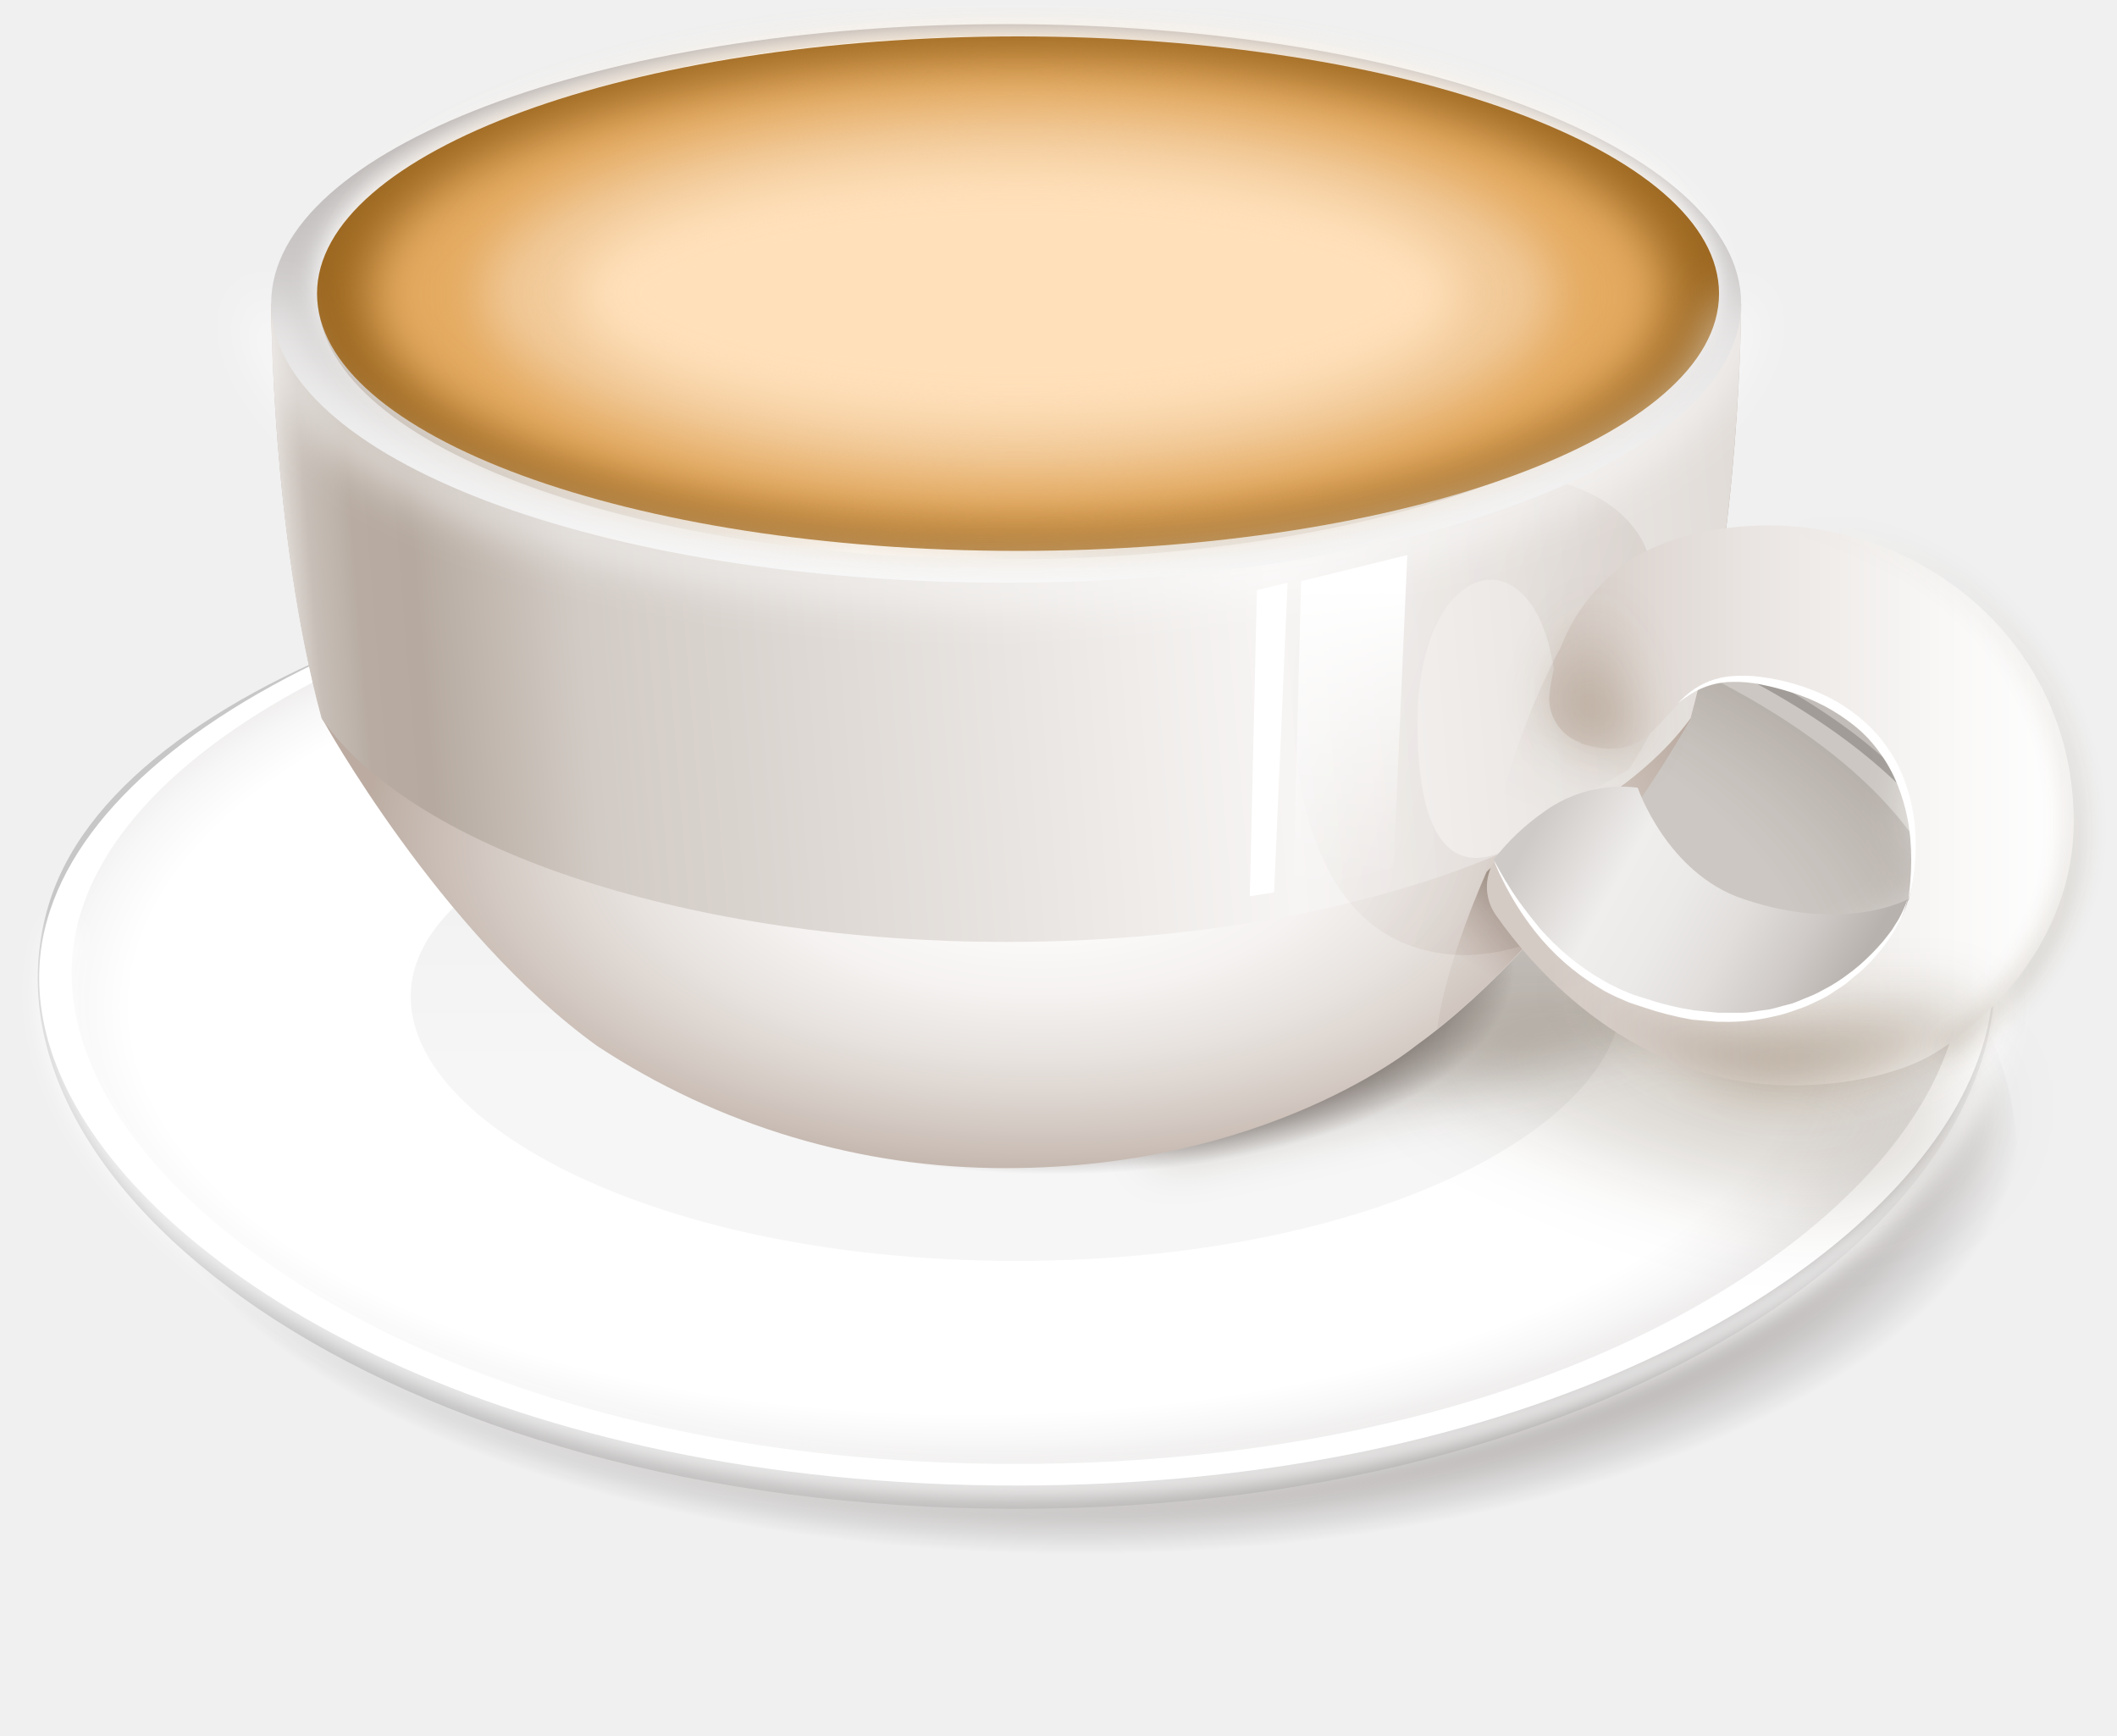
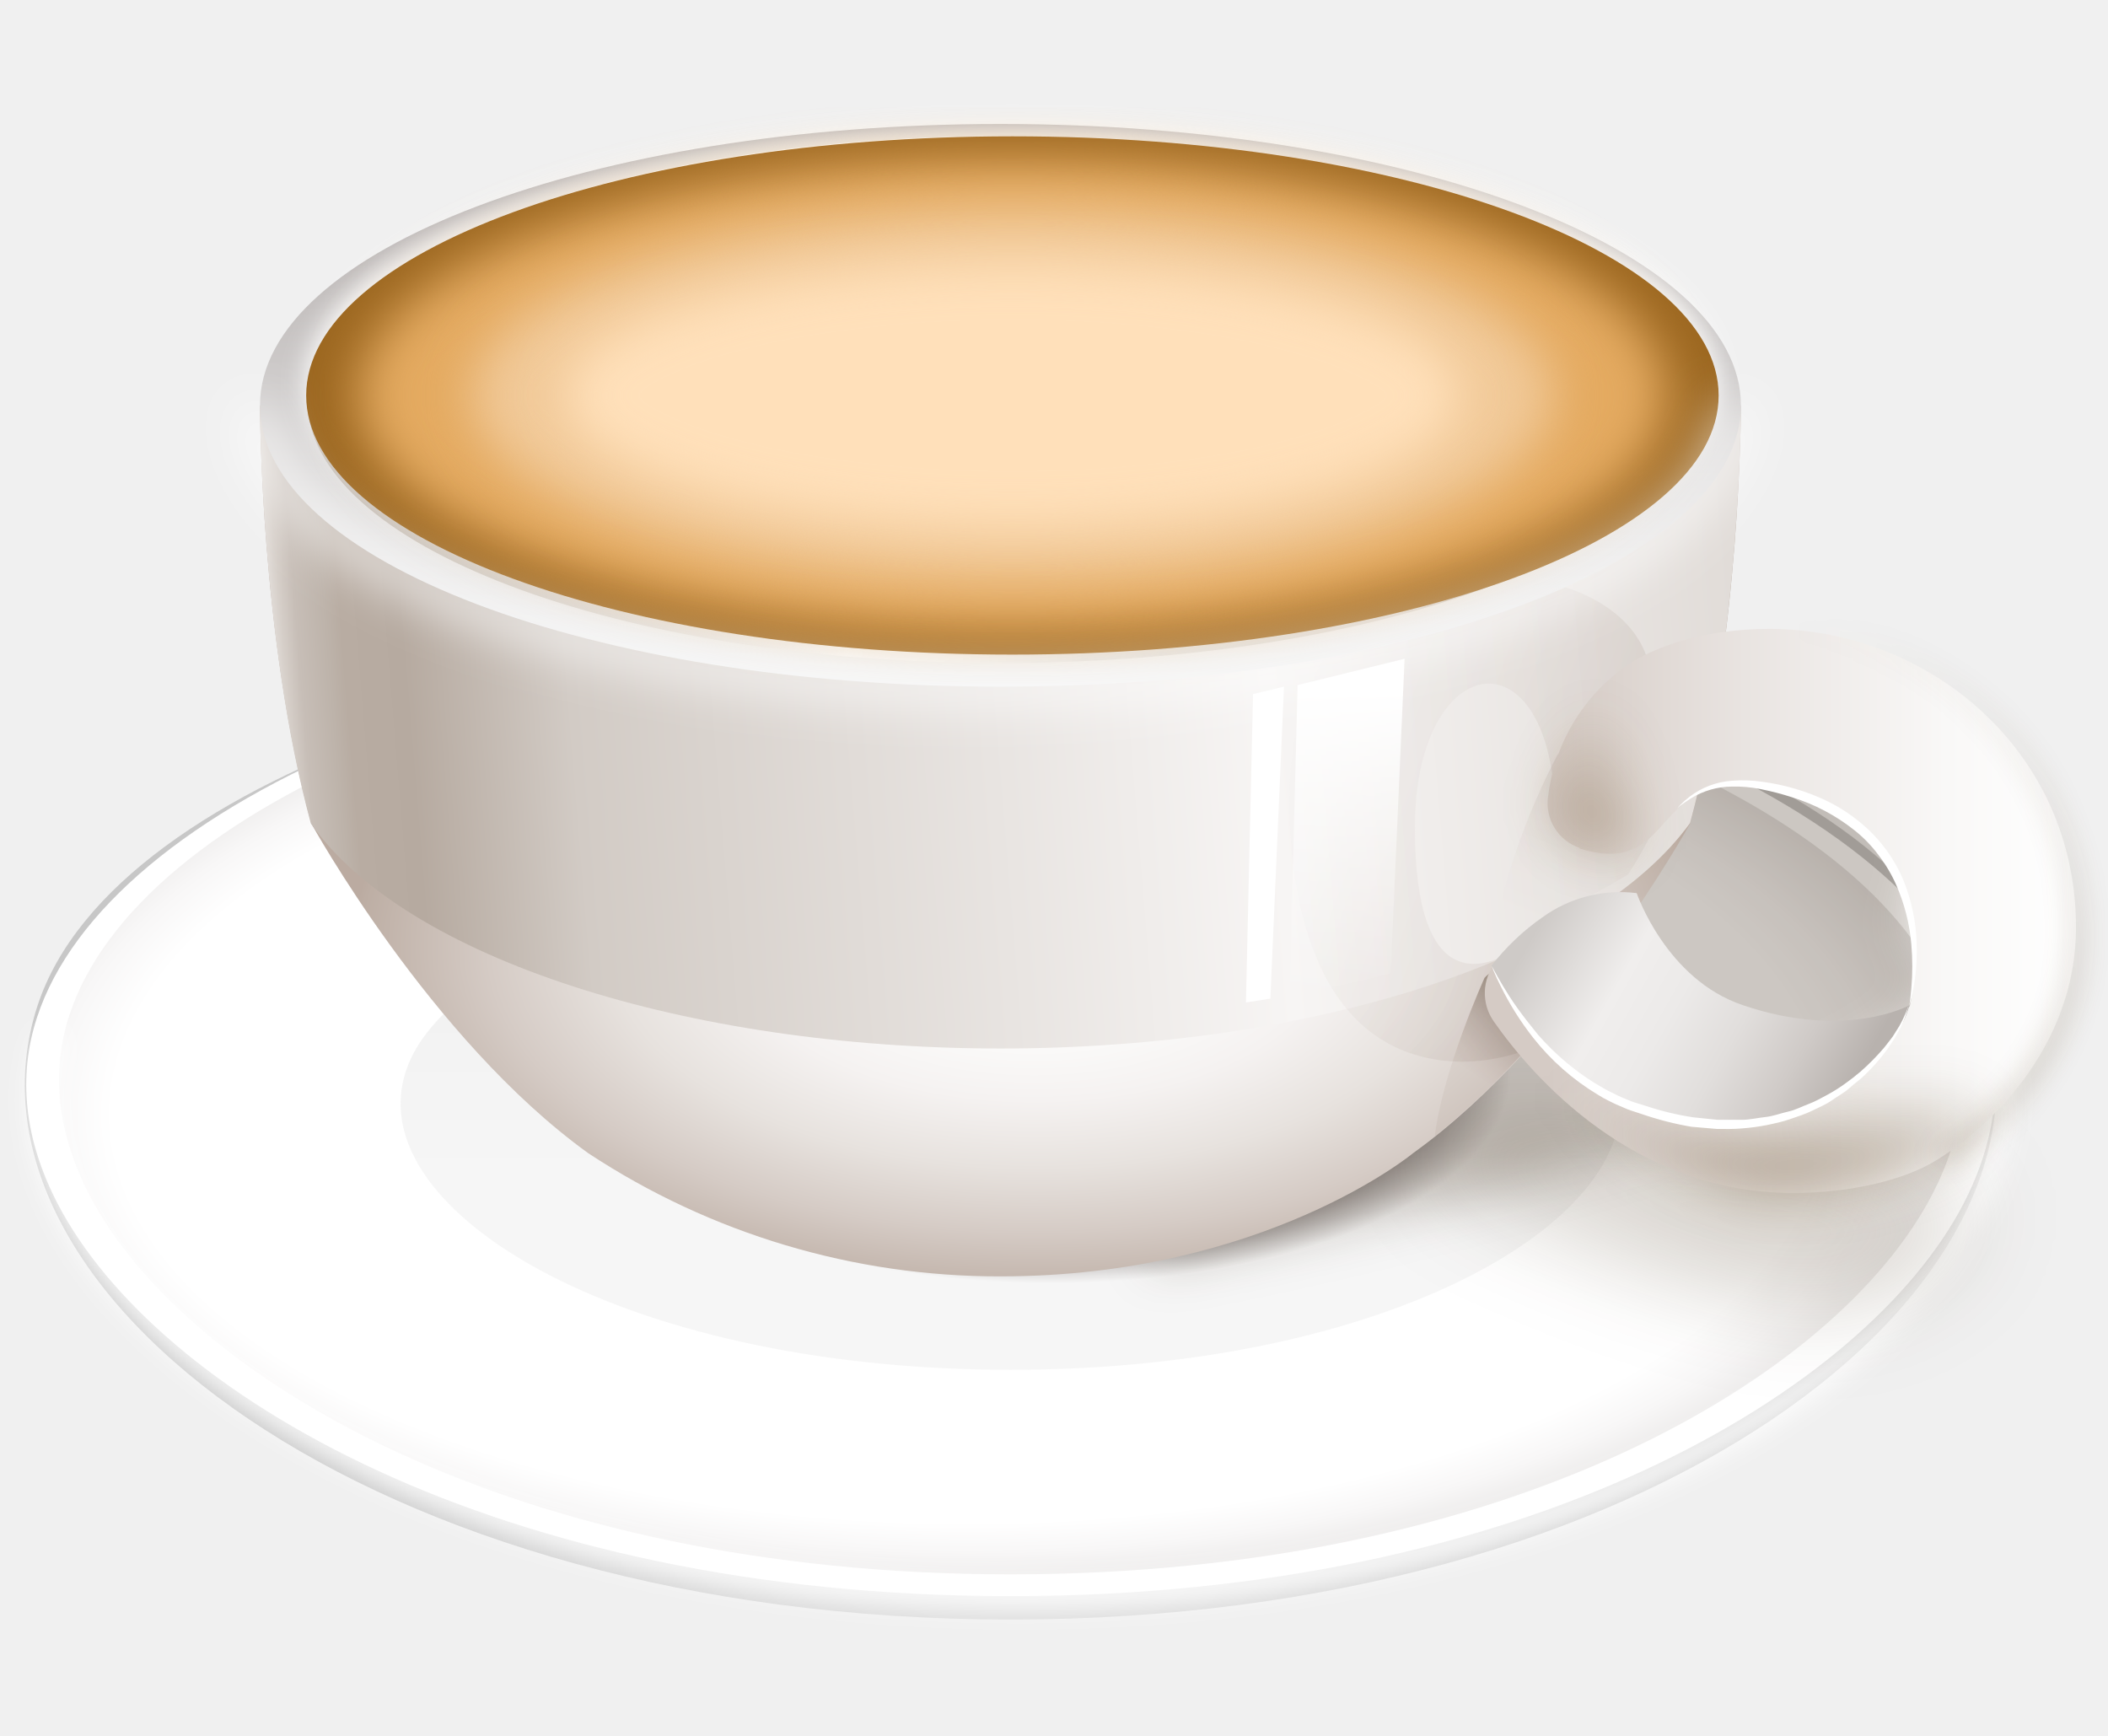
- <svg xmlns="http://www.w3.org/2000/svg" width="172" height="141" fill="none">
-   <path d="M161.034 73.074c-6.302-19.228-40.799-30.431-78.472-30.431-32.725 0-72.16 11.194-78.471 30.43-7.483 22.908 26.747 49.51 78.471 49.51 51.724 0 85.988-26.602 78.472-49.51z" fill="url(#paint0_radial)" />
-   <path style="mix-blend-mode:multiply" d="M81.98 141c45.277 0 81.981-20.657 81.981-46.14 0-25.482-36.704-46.14-81.98-46.14C36.703 48.72 0 69.379 0 94.86 0 120.343 36.704 141 81.98 141z" fill="url(#paint1_radial)" />
-   <path d="M82.562 120.693c-41.489 0-68.91-16.402-76.842-31.643-2.677-5.158-3.242-10.216-1.663-15.048 2.819-8.594 12.38-16.578 26.914-22.48 14.534-5.903 32.942-9.197 51.591-9.197s36.974 3.27 51.591 9.197c14.617 5.927 24.112 13.886 26.922 22.48 1.572 4.807 1.015 9.865-1.662 15.048-7.932 15.241-35.362 31.643-76.85 31.643z" fill="url(#paint2_linear)" />
-   <path d="M82.562 118.938c-40.109 0-66.624-15.885-74.29-30.599-2.585-5.016-3.134-9.873-1.604-14.521 2.719-8.31 11.964-16.026 26.016-21.736 14.051-5.71 31.852-8.896 49.886-8.896 18.034 0 35.752 3.16 49.887 8.896 14.134 5.735 23.28 13.376 26.024 21.736 1.522 4.648.981 9.53-1.613 14.522-7.674 14.738-34.189 30.598-74.306 30.598z" fill="url(#paint3_radial)" />
+ <svg xmlns="http://www.w3.org/2000/svg" width="170" height="140" fill="none">
+   <path d="M159.968 81.111c-6.302-19.228-40.799-30.43-78.471-30.43-32.726 0-72.161 11.194-78.472 30.43-7.483 22.907 26.748 49.509 78.472 49.509 51.724 0 85.988-26.602 78.471-49.509z" fill="url(#paint0_radial)" />
+   <path d="M81.496 128.731c-41.489 0-68.91-16.403-76.842-31.643-2.677-5.159-3.242-10.217-1.663-15.049 2.819-8.594 12.38-16.578 26.914-22.48 14.534-5.902 32.942-9.196 51.591-9.196 18.65 0 36.975 3.269 51.591 9.196 14.617 5.927 24.112 13.886 26.923 22.48 1.571 4.807 1.014 9.865-1.663 15.049-7.932 15.24-35.362 31.643-76.85 31.643z" fill="url(#paint1_linear)" />
+   <path d="M81.497 126.975c-40.11 0-66.624-15.884-74.29-30.598-2.586-5.016-3.134-9.873-1.605-14.522 2.72-8.31 11.965-16.026 26.016-21.736 14.052-5.71 31.853-8.895 49.887-8.895s35.752 3.16 49.887 8.895c14.134 5.735 23.28 13.376 26.024 21.736 1.521 4.648.981 9.53-1.613 14.522-7.675 14.739-34.189 30.598-74.306 30.598z" fill="url(#paint2_radial)" />
  <g filter="url(#filter0_f)">
-     <path d="M5.365 75.453c-1.572 4.655-1.008 9.52 1.65 14.543 7.878 14.735 35.126 30.643 76.346 30.643 41.227 0 68.476-15.882 76.363-30.643 2.665-4.999 3.221-9.888 1.657-14.543" stroke="#fff" stroke-width="2" />
-   </g>
-   <path opacity=".22" d="M131.135 77.806c-3.882-9.564-25.392-16.26-48.572-16.26-23.181 0-44.69 6.687-48.565 16.26-4.623 11.386 16.704 24.637 48.565 24.637 31.86 0 53.195-13.25 48.572-24.637z" fill="url(#paint4_linear)" />
+     <path d="M4.3 83.49c-1.573 4.655-1.009 9.52 1.649 14.543 7.878 14.736 35.127 30.644 76.346 30.644 41.227 0 68.476-15.883 76.363-30.644 2.666-4.998 3.221-9.888 1.658-14.543" stroke="#fff" stroke-width="2" />
+   </g>
+   <path opacity=".22" d="M130.07 85.843c-3.883-9.564-25.393-16.26-48.573-16.26s-44.69 6.688-48.565 16.26C28.31 97.23 49.636 110.48 81.497 110.48c31.861 0 53.196-13.25 48.573-24.637z" fill="url(#paint3_linear)" />
  <g filter="url(#filter1_f)" opacity=".34">
-     <path d="M152.138 96.173c-7.317 3.01-26.607-5.434-35.337-10.032l3.326-4.598 39.494 6.688c.554 1.393-.167 4.932-7.483 7.942z" fill="#341E01" fill-opacity=".6" />
+     <path d="M151.072 104.21c-7.317 3.01-26.606-5.434-35.337-10.032l3.326-4.598 39.494 6.688c.554 1.394-.167 4.933-7.483 7.942z" fill="#341E01" fill-opacity=".6" />
  </g>
  <g filter="url(#filter2_f)" opacity=".34">
-     <path d="M155.048 67.33c17.46 11.287-59.864 26.753-61.527 26.753l19.123-46.817 30.763 2.09 14.135 9.614-2.494 8.36z" fill="#2B1800" fill-opacity=".7" />
-   </g>
-   <path style="mix-blend-mode:multiply" d="M81.747 108.479c27.626 0 50.02-12.31 50.02-27.496 0-15.186-22.394-27.497-50.02-27.497-27.625 0-50.02 12.31-50.02 27.497 0 15.185 22.395 27.496 50.02 27.496z" fill="url(#paint5_radial)" />
-   <path d="M141.462 24.694s0 18.568-4.099 33.691c0 0-9.578 17.414-22.341 26.585 0 0-12.006 9.932-33.258 9.932a60.142 60.142 0 01-33.258-9.932c-12.762-9.196-22.332-26.585-22.332-26.585-4.14-15.165-4.14-33.691-4.14-33.691" fill="url(#paint6_radial)" />
-   <path style="mix-blend-mode:multiply" d="M132.964 65.374s-10.75 3.746-12.18 5.46c0 0-3.326 7.314-4.016 12.765 6.768-5.4 12.505-12.808 16.196-18.225z" fill="url(#paint7_linear)" />
-   <path d="M81.748 76.527c25.292 0 47.708-7.282 55.615-18.184 4.099-15.132 4.099-33.65 4.099-33.65H22.033s0 18.56 4.1 33.684c7.599 10.86 30.322 18.15 55.615 18.15z" fill="url(#paint8_linear)" />
-   <path style="mix-blend-mode:multiply" opacity=".3" d="M133.896 45.093s-1.364-6.613-13.37-6.764c-12.006-.15-15.481 9.94-15.481 18.133 0 7.432 1.779 19.412 11.923 20.976 10.143 1.563 20.245-9.422 15.622-11.27a8.27 8.27 0 00-7.907 1.33c-2.444 2.131-9.511 6.353-9.511-8.787 0-7.633 3.101-11.704 6.061-11.612 2.303.084 4.523 2.684 5.113 8.093 0 0 3.858 2.349 6.244-.627 2.387-2.977 1.306-9.472 1.306-9.472z" fill="url(#paint9_linear)" />
-   <path style="mix-blend-mode:multiply" opacity=".4" d="M126.687 52.809a55.235 55.235 0 00-5.313 15.123 77.061 77.061 0 0010.983-5.434 34.94 34.94 0 003.093-5.985c.89-3.094-8.763-3.704-8.763-3.704z" fill="url(#paint10_linear)" />
-   <path d="M81.748 47.342c32.979 0 59.714-10.159 59.714-22.69s-26.735-22.69-59.714-22.69c-32.98 0-59.715 10.159-59.715 22.69s26.735 22.69 59.715 22.69z" fill="url(#paint11_linear)" />
-   <path d="M81.748 45.435c30.88 0 55.914-9.511 55.914-21.244 0-11.732-25.034-21.243-55.914-21.243-30.881 0-55.915 9.511-55.915 21.244 0 11.732 25.034 21.243 55.915 21.243z" fill="url(#paint12_linear)" />
-   <path d="M128.392 60.316a3.753 3.753 0 01-1.949-1.56 3.793 3.793 0 01-.546-2.444 15.068 15.068 0 015.322-9.882c2.66-2.324 7.349-3.745 12.521-3.745 12.763 0 24.744 9.731 24.744 24.077 0 9.84-7.367 16.486-11.491 18.91-2.444 1.447-6.651 2.509-11.332 2.509-12.838 0-20.969-9.33-24.112-13.811a3.973 3.973 0 01.158-4.832 18.883 18.883 0 013.766-3.47 10.69 10.69 0 017.608-1.956s2.37 6.972 8.589 9.046c8.314 2.783 13.403 0 13.403 0s3.591-14.213-10.809-17.557c-10.293-2.382-7.708 7.324-15.798 4.799l-.074-.084z" fill="url(#paint13_linear)" />
+     <path d="M153.982 75.368c17.46 11.286-59.864 26.752-61.527 26.752l19.123-46.817 30.764 2.09 14.134 9.615-2.494 8.36z" fill="#2B1800" fill-opacity=".7" />
+   </g>
+   <path style="mix-blend-mode:multiply" d="M80.682 116.516c27.625 0 50.019-12.31 50.019-27.496 0-15.186-22.394-27.497-50.02-27.497-27.624 0-50.019 12.311-50.019 27.497s22.395 27.496 50.02 27.496z" fill="url(#paint4_radial)" />
+   <path d="M140.396 32.731s0 18.568-4.099 33.691c0 0-9.578 17.415-22.341 26.586 0 0-12.006 9.932-33.257 9.932a60.143 60.143 0 01-33.258-9.932c-12.763-9.196-22.333-26.585-22.333-26.585-4.14-15.166-4.14-33.692-4.14-33.692" fill="url(#paint5_radial)" />
+   <path style="mix-blend-mode:multiply" d="M131.899 73.412s-10.751 3.745-12.181 5.459c0 0-3.326 7.315-4.016 12.766 6.768-5.401 12.505-12.808 16.197-18.225z" fill="url(#paint6_linear)" />
+   <path d="M80.682 84.564c25.293 0 47.708-7.282 55.615-18.183 4.099-15.132 4.099-33.65 4.099-33.65H20.968s0 18.56 4.099 33.683c7.6 10.86 30.322 18.15 55.615 18.15z" fill="url(#paint7_linear)" />
+   <path style="mix-blend-mode:multiply" opacity=".3" d="M132.83 53.13s-1.363-6.613-13.37-6.764c-12.006-.15-15.481 9.94-15.481 18.134 0 7.432 1.779 19.412 11.923 20.975 10.144 1.564 20.246-9.422 15.623-11.27a8.274 8.274 0 00-7.907 1.33c-2.445 2.132-9.512 6.354-9.512-8.786 0-7.633 3.101-11.705 6.061-11.613 2.303.084 4.523 2.684 5.114 8.093 0 0 3.857 2.35 6.244-.627 2.386-2.976 1.305-9.472 1.305-9.472z" fill="url(#paint8_linear)" />
+   <path style="mix-blend-mode:multiply" opacity=".4" d="M125.622 60.846a55.235 55.235 0 00-5.313 15.124 77.062 77.062 0 0010.983-5.434 35.01 35.01 0 003.093-5.986c.89-3.093-8.763-3.704-8.763-3.704z" fill="url(#paint9_linear)" />
+   <path d="M80.682 55.379c32.979 0 59.714-10.159 59.714-22.69C140.396 20.16 113.661 10 80.682 10c-32.98 0-59.715 10.158-59.715 22.69 0 12.53 26.735 22.689 59.715 22.689z" fill="url(#paint10_linear)" />
+   <path d="M80.682 53.472c30.881 0 55.915-9.51 55.915-21.243 0-11.732-25.034-21.243-55.915-21.243-30.88 0-55.914 9.51-55.914 21.243 0 11.732 25.033 21.243 55.914 21.243z" fill="url(#paint11_linear)" />
+   <path d="M127.326 68.354a3.752 3.752 0 01-1.948-1.561 3.78 3.78 0 01-.546-2.444 15.071 15.071 0 015.321-9.882c2.66-2.324 7.35-3.745 12.521-3.745 12.763 0 24.744 9.731 24.744 24.077 0 9.84-7.366 16.486-11.49 18.911-2.445 1.446-6.652 2.508-11.333 2.508-12.837 0-20.969-9.33-24.112-13.81a3.978 3.978 0 01.158-4.832 18.863 18.863 0 013.767-3.47 10.688 10.688 0 017.607-1.957s2.37 6.972 8.589 9.046c8.315 2.784 13.403 0 13.403 0s3.592-14.212-10.809-17.556c-10.293-2.383-7.707 7.323-15.797 4.798l-.075-.083z" fill="url(#paint12_linear)" />
  <g filter="url(#filter3_f)">
-     <path d="M146.733 88.23c-9.977 1.004-19.954-7.663-23.696-12.121 3.658 3.678 9.04 7.233 15.798 7.106 6.678-.126 12.055-1.672 16.213-9.614.929-1.776 4.711 6.27 6.236 8.36-.693 1.672-4.573 5.267-14.551 6.27z" fill="url(#paint14_linear)" />
+     <path d="M145.668 96.268c-9.978 1.003-19.955-7.663-23.696-12.122 3.658 3.678 9.04 7.234 15.797 7.106 6.679-.126 12.056-1.672 16.213-9.614.93-1.776 4.712 6.27 6.236 8.36-.693 1.672-4.573 5.267-14.55 6.27z" fill="url(#paint13_linear)" />
  </g>
  <g filter="url(#filter4_f)">
-     <path d="M126.935 58.756a3.752 3.752 0 001.948 1.56l.075.084c.746.41 3.015.171 4.056 0l-1.304-13.97a15.071 15.071 0 00-5.321 9.882 3.78 3.78 0 00.546 2.444z" fill="url(#paint15_linear)" fill-opacity=".28" />
-   </g>
-   <path d="M155.048 73.04s.083-.484.158-1.354a20.763 20.763 0 000-3.561 15.096 15.096 0 00-1.223-4.799 11.588 11.588 0 00-1.413-2.383 10.663 10.663 0 00-1.979-2.04 15.35 15.35 0 00-4.989-2.633c-.831-.27-1.678-.49-2.536-.66a10.275 10.275 0 00-2.311-.21 6.379 6.379 0 00-3.326.954c-.357.225-.632.426-.831.568l-.275.226.242-.26c.236-.24.489-.463.756-.668a6.333 6.333 0 013.384-1.288 11.05 11.05 0 012.445.076 17.54 17.54 0 012.652.56 16.72 16.72 0 012.719 1.053c.913.459 1.772 1.02 2.561 1.672a12.001 12.001 0 013.533 4.782c.637 1.615.983 3.33 1.023 5.066a17.492 17.492 0 01-.274 3.612c-.079.435-.184.865-.316 1.287z" fill="#fff" />
-   <path d="M155.048 73.04s-5.089 2.818-13.403 0c-6.22-2.073-8.589-9.045-8.589-9.045a10.69 10.69 0 00-7.608 1.956 18.7 18.7 0 00-4.099 3.896c1.979 4.289 5.579 9.146 11.233 11.286 13.735 5.242 21.526-4.155 22.466-8.093z" fill="url(#paint16_linear)" />
-   <path d="M121.374 69.88s.308.602.906 1.614c.3.501.682 1.112 1.156 1.772.474.66 1.039 1.388 1.663 2.149a21.06 21.06 0 002.295 2.248 19.522 19.522 0 002.926 2.032c.27.16.547.305.832.435.27.145.548.276.831.393.291.108.599.259.873.343l.94.292c1.247.415 2.526.722 3.824.92l1.963.2h1.945c.64 0 1.281-.159 1.913-.225.631-.067 1.213-.301 1.82-.435s1.139-.426 1.663-.619c.524-.192 1.065-.501 1.563-.769.499-.267.965-.577 1.397-.886.433-.31.832-.619 1.222-.953a18.634 18.634 0 001.904-1.931c.25-.326.499-.619.699-.903l.524-.836c.222-.394.419-.802.59-1.22l.166-.46-.124.468a8.323 8.323 0 01-.491 1.287l-.474.836c-.183.31-.416.619-.64.97-.549.75-1.164 1.45-1.838 2.09-.365.36-.831.677-1.222 1.037-.391.359-.923.635-1.405.978-.482.342-1.048.568-1.588.836-.54.267-1.164.468-1.771.677-.607.209-1.247.35-1.896.485-.648.133-1.313.209-1.987.267-.673.059-1.355.05-2.037.042l-2.045-.175a25.425 25.425 0 01-3.941-1.004l-.94-.31c-.349-.108-.623-.258-.939-.384-.316-.125-.599-.276-.89-.418a7.87 7.87 0 01-.831-.468 19.236 19.236 0 01-5.23-4.606 23.71 23.71 0 01-2.628-4.18 15.939 15.939 0 01-.573-1.246l-.125-.343z" fill="#fff" />
-   <path style="mix-blend-mode:screen" d="M105.069 72.238a102.478 102.478 0 008.148-1.772l1.123-25.373-8.63 2.123-.641 25.022z" fill="url(#paint17_linear)" />
-   <path style="mix-blend-mode:screen" d="M101.544 72.815l1.971-.31 1.097-25.164-2.494.602-.574 24.872z" fill="url(#paint18_linear)" />
+     <path d="M125.869 66.793a3.752 3.752 0 001.948 1.56l.075.084c.746.41 3.015.171 4.056 0l-1.304-13.97a15.072 15.072 0 00-5.321 9.882 3.78 3.78 0 00.546 2.444z" fill="url(#paint14_linear)" fill-opacity=".28" />
+   </g>
+   <path d="M153.982 81.078s.083-.485.158-1.355a20.562 20.562 0 000-3.56 15.121 15.121 0 00-1.222-4.8 11.593 11.593 0 00-1.414-2.382 10.636 10.636 0 00-1.979-2.04 15.347 15.347 0 00-4.988-2.634c-.832-.27-1.679-.49-2.536-.66a10.278 10.278 0 00-2.312-.209 6.373 6.373 0 00-3.325.953c-.358.226-.632.426-.832.569l-.274.225.241-.259c.236-.24.489-.464.757-.669a6.33 6.33 0 013.384-1.287 11.04 11.04 0 012.444.075c.897.119 1.784.306 2.652.56a16.72 16.72 0 012.719 1.054c.914.458 1.773 1.02 2.561 1.672a12.002 12.002 0 013.534 4.782 14.75 14.75 0 011.022 5.066 17.35 17.35 0 01-.274 3.611 10.52 10.52 0 01-.316 1.288z" fill="#fff" />
+   <path d="M153.982 81.078s-5.089 2.817-13.403 0c-6.219-2.074-8.589-9.046-8.589-9.046a10.69 10.69 0 00-7.608 1.956 18.719 18.719 0 00-4.099 3.896c1.979 4.289 5.579 9.146 11.233 11.286 13.735 5.242 21.526-4.155 22.466-8.092z" fill="url(#paint15_linear)" />
+   <path d="M120.309 77.918s.307.601.906 1.613c.299.502.682 1.112 1.156 1.772.473.66 1.039 1.388 1.662 2.149.707.807 1.475 1.56 2.295 2.249a19.539 19.539 0 002.927 2.031c.269.16.547.305.831.435.271.145.548.276.832.393.291.109.598.26.873.343l.939.292c1.247.415 2.527.723 3.825.92l1.962.2h1.946c.64 0 1.28-.158 1.912-.225.632-.067 1.214-.301 1.821-.435.607-.133 1.139-.426 1.663-.618.524-.193 1.064-.502 1.563-.77a12.74 12.74 0 001.397-.886c.432-.31.831-.618 1.222-.953a18.725 18.725 0 001.904-1.931c.249-.326.499-.619.698-.903l.524-.836c.222-.394.419-.802.591-1.22l.166-.46-.125.468a8.222 8.222 0 01-.49 1.287l-.474.836c-.183.31-.416.619-.641.97-.549.75-1.164 1.45-1.837 2.09-.366.36-.831.677-1.222 1.037-.391.36-.923.635-1.405.978-.483.343-1.048.569-1.588.836-.541.267-1.164.468-1.771.677-.607.21-1.248.351-1.896.485a17.23 17.23 0 01-1.987.268c-.674.058-1.356.05-2.037.041l-2.046-.175a25.425 25.425 0 01-3.941-1.003l-.939-.31c-.349-.108-.624-.259-.94-.384-.316-.126-.598-.276-.889-.418a7.989 7.989 0 01-.832-.468 19.264 19.264 0 01-5.23-4.607 23.703 23.703 0 01-2.627-4.18 16.416 16.416 0 01-.574-1.246l-.124-.342z" fill="#fff" />
+   <path style="mix-blend-mode:screen" d="M104.004 80.275a102.523 102.523 0 008.148-1.772l1.122-25.373-8.63 2.123-.64 25.022z" fill="url(#paint16_linear)" />
+   <path style="mix-blend-mode:screen" d="M100.479 80.852l1.97-.31 1.098-25.163-2.495.602-.573 24.871z" fill="url(#paint17_linear)" />
  <g filter="url(#filter5_f)">
-     <ellipse cx="82.712" cy="23.022" rx="56.954" ry="20.9" fill="#fff" />
-   </g>
-   <ellipse cx="82.712" cy="23.858" rx="56.954" ry="20.9" fill="#9C6720" />
+     <ellipse cx="81.646" cy="31.059" rx="56.954" ry="20.9" fill="#fff" />
+   </g>
+   <ellipse cx="81.646" cy="31.895" rx="56.954" ry="20.9" fill="#9C6720" />
  <g filter="url(#filter6_f)">
-     <ellipse cx="82.712" cy="23.858" rx="52.797" ry="19.228" fill="#E4AA60" />
+     <ellipse cx="81.646" cy="31.895" rx="52.797" ry="19.228" fill="#E4AA60" />
  </g>
  <g filter="url(#filter7_f)">
-     <ellipse cx="82.712" cy="23.858" rx="43.651" ry="15.048" fill="#F1C998" />
+     <ellipse cx="81.646" cy="31.895" rx="43.651" ry="15.048" fill="#F1C998" />
  </g>
  <g filter="url(#filter8_f)">
-     <ellipse cx="82.712" cy="23.858" rx="36.168" ry="10.868" fill="#FFE0BA" />
+     <ellipse cx="81.646" cy="31.895" rx="36.168" ry="10.868" fill="#FFE0BA" />
  </g>
  <g filter="url(#filter9_f)">
-     <path d="M144.239 42.668c12.762 0 24.328 10.15 24.328 24.495 0 9.84-6.901 15.717-11.025 18.142" stroke="url(#paint19_linear)" stroke-opacity=".5" />
+     <path d="M143.173 50.705c12.763 0 24.328 10.15 24.328 24.496 0 9.84-6.901 15.717-11.025 18.141" stroke="url(#paint18_linear)" stroke-opacity=".5" />
  </g>
  <g filter="url(#filter10_f)">
-     <path d="M141.029 24.694c0 12.53-26.735 22.69-59.714 22.69-32.98 0-59.714-10.16-59.714-22.69" stroke="#fff" stroke-width="2" />
+     <path d="M139.964 32.731c0 12.531-26.735 22.69-59.715 22.69-32.979 0-59.714-10.159-59.714-22.69" stroke="#fff" stroke-width="2" />
  </g>
  <defs>
-     <linearGradient id="paint2_linear" x1="79.141" y1="122.482" x2="79.141" y2="44.501" gradientUnits="userSpaceOnUse">
-       <stop stop-color="#fff" />
-       <stop offset="1" stop-color="#fff" />
-     </linearGradient>
-     <linearGradient id="paint4_linear" x1="85.546" y1="102.426" x2="85.546" y2="61.545" gradientUnits="userSpaceOnUse">
+     <linearGradient id="paint1_linear" x1="78.075" y1="130.52" x2="78.075" y2="52.538" gradientUnits="userSpaceOnUse">
+       <stop stop-color="#fff" />
+       <stop offset="1" stop-color="#fff" />
+     </linearGradient>
+     <linearGradient id="paint3_linear" x1="84.48" y1="110.464" x2="84.48" y2="69.583" gradientUnits="userSpaceOnUse">
      <stop offset=".33" stop-color="#D8D8D8" />
      <stop offset="1" stop-color="#B5B5B5" />
    </linearGradient>
-     <linearGradient id="paint7_linear" x1="126.288" y1="68.986" x2="117.441" y2="82.116" gradientUnits="userSpaceOnUse">
+     <linearGradient id="paint6_linear" x1="125.222" y1="77.023" x2="116.376" y2="90.154" gradientUnits="userSpaceOnUse">
      <stop offset=".24" stop-color="#B6AAA0" />
      <stop offset=".27" stop-color="#BBB0A7" />
      <stop offset=".48" stop-color="#DCD5D1" />
      <stop offset=".64" stop-color="#F0ECEA" />
      <stop offset=".73" stop-color="#F7F5F4" />
    </linearGradient>
-     <linearGradient id="paint8_linear" x1="22.283" y1="53.285" x2="141.313" y2="43.453" gradientUnits="userSpaceOnUse">
+     <linearGradient id="paint7_linear" x1="21.217" y1="61.323" x2="140.247" y2="51.49" gradientUnits="userSpaceOnUse">
      <stop stop-color="#FEFEFE" />
      <stop offset=".01" stop-color="#E8E4E1" />
      <stop offset=".02" stop-color="#D6CFC9" />
      <stop offset=".03" stop-color="#C7BEB7" />
      <stop offset=".05" stop-color="#BDB3AA" />
      <stop offset=".06" stop-color="#B8ACA2" />
      <stop offset=".1" stop-color="#B6AAA0" />
      <stop offset=".21" stop-color="#D2CBC5" />
      <stop offset=".68" stop-color="#F7F5F4" />
      <stop offset="1" stop-color="#E1DCD8" />
    </linearGradient>
-     <linearGradient id="paint9_linear" x1="103.016" y1="51.279" x2="131.098" y2="61.77" gradientUnits="userSpaceOnUse">
+     <linearGradient id="paint8_linear" x1="101.95" y1="59.316" x2="130.033" y2="69.807" gradientUnits="userSpaceOnUse">
      <stop stop-color="#fff" />
      <stop offset=".22" stop-color="#F9F8F7" />
      <stop offset=".56" stop-color="#E9E4E1" />
      <stop offset=".89" stop-color="#D5CBC5" />
      <stop offset=".98" stop-color="#D5CBC5" />
    </linearGradient>
-     <linearGradient id="paint10_linear" x1="132.199" y1="51.354" x2="125.997" y2="66.839" gradientUnits="userSpaceOnUse">
+     <linearGradient id="paint9_linear" x1="131.134" y1="59.392" x2="124.931" y2="74.876" gradientUnits="userSpaceOnUse">
      <stop offset=".11" stop-color="#D5CBC5" />
      <stop offset=".44" stop-color="#E9E4E1" />
      <stop offset=".78" stop-color="#F9F8F7" />
      <stop offset="1" stop-color="#fff" />
    </linearGradient>
-     <linearGradient id="paint11_linear" x1="81.748" y1="47.342" x2="81.748" y2="1.963" gradientUnits="userSpaceOnUse">
+     <linearGradient id="paint10_linear" x1="80.682" y1="55.379" x2="80.682" y2="10" gradientUnits="userSpaceOnUse">
      <stop stop-color="#F2F2F2" />
      <stop offset=".24" stop-color="#E5E4E4" />
      <stop offset=".69" stop-color="#C3BFBE" />
      <stop offset="1" stop-color="#A9A2A0" />
    </linearGradient>
-     <linearGradient id="paint12_linear" x1="25.825" y1="24.192" x2="137.662" y2="24.192" gradientUnits="userSpaceOnUse">
+     <linearGradient id="paint11_linear" x1="24.759" y1="32.229" x2="136.597" y2="32.229" gradientUnits="userSpaceOnUse">
      <stop stop-color="#B6ADA4" />
      <stop offset=".13" stop-color="#C9C3BD" />
      <stop offset=".39" stop-color="#F6F6F6" />
      <stop offset=".47" stop-color="#F2F2F2" />
      <stop offset=".55" stop-color="#E5E5E5" />
      <stop offset=".56" stop-color="#E2E2E2" />
      <stop offset=".68" stop-color="#DAD8D5" />
      <stop offset=".79" stop-color="#D7D3CF" />
      <stop offset=".84" stop-color="#C1B9B2" />
      <stop offset=".9" stop-color="#B1A79D" />
      <stop offset=".95" stop-color="#A79C91" />
      <stop offset="1" stop-color="#A4988D" />
    </linearGradient>
-     <linearGradient id="paint13_linear" x1="120.784" y1="65.374" x2="168.484" y2="65.374" gradientUnits="userSpaceOnUse">
+     <linearGradient id="paint12_linear" x1="119.718" y1="73.412" x2="167.418" y2="73.412" gradientUnits="userSpaceOnUse">
      <stop offset=".02" stop-color="#D5CBC5" />
      <stop offset=".11" stop-color="#D5CBC5" />
      <stop offset=".44" stop-color="#E9E4E1" />
      <stop offset=".78" stop-color="#F9F8F7" />
      <stop offset="1" stop-color="#fff" />
    </linearGradient>
-     <linearGradient id="paint14_linear" x1="142.16" y1="73.347" x2="142.16" y2="88.311" gradientUnits="userSpaceOnUse">
+     <linearGradient id="paint13_linear" x1="141.095" y1="81.384" x2="141.095" y2="96.348" gradientUnits="userSpaceOnUse">
      <stop offset=".385" stop-color="#361F00" stop-opacity="0" />
      <stop offset="1" stop-color="#563408" stop-opacity=".43" />
    </linearGradient>
-     <linearGradient id="paint15_linear" x1="126.363" y1="57.298" x2="131.806" y2="49.803" gradientUnits="userSpaceOnUse">
+     <linearGradient id="paint14_linear" x1="125.297" y1="65.336" x2="130.74" y2="57.84" gradientUnits="userSpaceOnUse">
      <stop stop-color="#5A380B" />
      <stop offset="1" stop-color="#5A380B" stop-opacity="0" />
    </linearGradient>
-     <linearGradient id="paint16_linear" x1="125.149" y1="66.57" x2="149.833" y2="80.507" gradientUnits="userSpaceOnUse">
+     <linearGradient id="paint15_linear" x1="124.083" y1="74.607" x2="148.768" y2="88.544" gradientUnits="userSpaceOnUse">
      <stop stop-color="#CECAC7" />
      <stop offset=".28" stop-color="#F0EEED" />
      <stop offset=".45" stop-color="#ECEAE9" />
      <stop offset=".64" stop-color="#E1DEDC" />
      <stop offset=".83" stop-color="#CFCAC7" />
      <stop offset="1" stop-color="#B8B2AE" />
    </linearGradient>
-     <linearGradient id="paint17_linear" x1="109.975" y1="47.592" x2="109.319" y2="73.709" gradientUnits="userSpaceOnUse">
+     <linearGradient id="paint16_linear" x1="108.909" y1="55.63" x2="108.254" y2="81.746" gradientUnits="userSpaceOnUse">
      <stop stop-color="#fff" />
      <stop offset=".06" stop-color="#ECECEC" />
      <stop offset=".33" stop-color="#999" />
      <stop offset=".57" stop-color="#575757" />
      <stop offset=".76" stop-color="#282828" />
      <stop offset=".91" stop-color="#0B0B0B" />
      <stop offset="1" />
    </linearGradient>
-     <linearGradient id="paint18_linear" x1="584.023" y1="2415.34" x2="437.799" y2="3128.36" gradientUnits="userSpaceOnUse">
+     <linearGradient id="paint17_linear" x1="582.957" y1="2423.38" x2="436.733" y2="3136.39" gradientUnits="userSpaceOnUse">
      <stop stop-color="#fff" />
      <stop offset=".06" stop-color="#ECECEC" />
      <stop offset=".33" stop-color="#999" />
      <stop offset=".57" stop-color="#575757" />
      <stop offset=".76" stop-color="#282828" />
      <stop offset=".91" stop-color="#0B0B0B" />
      <stop offset="1" />
    </linearGradient>
-     <linearGradient id="paint19_linear" x1="160.452" y1="82.379" x2="143.668" y2="43.152" gradientUnits="userSpaceOnUse">
+     <linearGradient id="paint18_linear" x1="159.386" y1="90.416" x2="142.602" y2="51.19" gradientUnits="userSpaceOnUse">
      <stop stop-color="#4A2F0A" stop-opacity=".5" />
      <stop offset="1" stop-color="#4A2F0A" stop-opacity="0" />
    </linearGradient>
-     <filter id="filter0_f" x="1.495" y="73.132" width="163.752" height="50.507" filterUnits="userSpaceOnUse" color-interpolation-filters="sRGB">
+     <filter id="filter0_f" x=".43" y="81.17" width="163.752" height="50.507" filterUnits="userSpaceOnUse" color-interpolation-filters="sRGB">
      <feFlood flood-opacity="0" result="BackgroundImageFix" />
      <feBlend in="SourceGraphic" in2="BackgroundImageFix" result="shape" />
      <feGaussianBlur stdDeviation="1" result="effect1_foregroundBlur" />
    </filter>
-     <filter id="filter1_f" x="108.801" y="73.543" width="58.966" height="31.264" filterUnits="userSpaceOnUse" color-interpolation-filters="sRGB">
+     <filter id="filter1_f" x="107.735" y="81.58" width="58.966" height="31.264" filterUnits="userSpaceOnUse" color-interpolation-filters="sRGB">
      <feFlood flood-opacity="0" result="BackgroundImageFix" />
      <feBlend in="SourceGraphic" in2="BackgroundImageFix" result="shape" />
      <feGaussianBlur stdDeviation="4" result="effect1_foregroundBlur" />
    </filter>
-     <filter id="filter2_f" x="89.521" y="43.266" width="72.092" height="54.817" filterUnits="userSpaceOnUse" color-interpolation-filters="sRGB">
-       <feFlood flood-opacity="0" result="BackgroundImageFix" />
-       <feBlend in="SourceGraphic" in2="BackgroundImageFix" result="shape" />
-       <feGaussianBlur stdDeviation="2" result="effect1_foregroundBlur" />
-     </filter>
-     <filter id="filter3_f" x="119.037" y="69.347" width="46.246" height="22.964" filterUnits="userSpaceOnUse" color-interpolation-filters="sRGB">
-       <feFlood flood-opacity="0" result="BackgroundImageFix" />
-       <feBlend in="SourceGraphic" in2="BackgroundImageFix" result="shape" />
-       <feGaussianBlur stdDeviation="2" result="effect1_foregroundBlur" />
-     </filter>
-     <filter id="filter4_f" x="122.363" y="42.43" width="14.652" height="22.196" filterUnits="userSpaceOnUse" color-interpolation-filters="sRGB">
-       <feFlood flood-opacity="0" result="BackgroundImageFix" />
-       <feBlend in="SourceGraphic" in2="BackgroundImageFix" result="shape" />
-       <feGaussianBlur stdDeviation="2" result="effect1_foregroundBlur" />
-     </filter>
-     <filter id="filter5_f" x="23.758" y=".121" width="117.908" height="45.801" filterUnits="userSpaceOnUse" color-interpolation-filters="sRGB">
+     <filter id="filter2_f" x="88.455" y="51.303" width="72.092" height="54.817" filterUnits="userSpaceOnUse" color-interpolation-filters="sRGB">
+       <feFlood flood-opacity="0" result="BackgroundImageFix" />
+       <feBlend in="SourceGraphic" in2="BackgroundImageFix" result="shape" />
+       <feGaussianBlur stdDeviation="2" result="effect1_foregroundBlur" />
+     </filter>
+     <filter id="filter3_f" x="117.972" y="77.384" width="46.246" height="22.964" filterUnits="userSpaceOnUse" color-interpolation-filters="sRGB">
+       <feFlood flood-opacity="0" result="BackgroundImageFix" />
+       <feBlend in="SourceGraphic" in2="BackgroundImageFix" result="shape" />
+       <feGaussianBlur stdDeviation="2" result="effect1_foregroundBlur" />
+     </filter>
+     <filter id="filter4_f" x="121.297" y="50.468" width="14.652" height="22.196" filterUnits="userSpaceOnUse" color-interpolation-filters="sRGB">
+       <feFlood flood-opacity="0" result="BackgroundImageFix" />
+       <feBlend in="SourceGraphic" in2="BackgroundImageFix" result="shape" />
+       <feGaussianBlur stdDeviation="2" result="effect1_foregroundBlur" />
+     </filter>
+     <filter id="filter5_f" x="22.692" y="8.159" width="117.908" height="45.801" filterUnits="userSpaceOnUse" color-interpolation-filters="sRGB">
      <feFlood flood-opacity="0" result="BackgroundImageFix" />
      <feBlend in="SourceGraphic" in2="BackgroundImageFix" result="shape" />
      <feGaussianBlur stdDeviation="1" result="effect1_foregroundBlur" />
    </filter>
-     <filter id="filter6_f" x="25.915" y=".629" width="113.593" height="46.457" filterUnits="userSpaceOnUse" color-interpolation-filters="sRGB">
-       <feFlood flood-opacity="0" result="BackgroundImageFix" />
-       <feBlend in="SourceGraphic" in2="BackgroundImageFix" result="shape" />
-       <feGaussianBlur stdDeviation="2" result="effect1_foregroundBlur" />
-     </filter>
-     <filter id="filter7_f" x="35.061" y="4.81" width="95.302" height="38.096" filterUnits="userSpaceOnUse" color-interpolation-filters="sRGB">
-       <feFlood flood-opacity="0" result="BackgroundImageFix" />
-       <feBlend in="SourceGraphic" in2="BackgroundImageFix" result="shape" />
-       <feGaussianBlur stdDeviation="2" result="effect1_foregroundBlur" />
-     </filter>
-     <filter id="filter8_f" x="42.544" y="8.99" width="80.336" height="29.736" filterUnits="userSpaceOnUse" color-interpolation-filters="sRGB">
-       <feFlood flood-opacity="0" result="BackgroundImageFix" />
-       <feBlend in="SourceGraphic" in2="BackgroundImageFix" result="shape" />
-       <feGaussianBlur stdDeviation="2" result="effect1_foregroundBlur" />
-     </filter>
-     <filter id="filter9_f" x="142.239" y="40.168" width="28.828" height="47.568" filterUnits="userSpaceOnUse" color-interpolation-filters="sRGB">
+     <filter id="filter6_f" x="24.85" y="8.667" width="113.593" height="46.457" filterUnits="userSpaceOnUse" color-interpolation-filters="sRGB">
+       <feFlood flood-opacity="0" result="BackgroundImageFix" />
+       <feBlend in="SourceGraphic" in2="BackgroundImageFix" result="shape" />
+       <feGaussianBlur stdDeviation="2" result="effect1_foregroundBlur" />
+     </filter>
+     <filter id="filter7_f" x="33.995" y="12.847" width="95.302" height="38.096" filterUnits="userSpaceOnUse" color-interpolation-filters="sRGB">
+       <feFlood flood-opacity="0" result="BackgroundImageFix" />
+       <feBlend in="SourceGraphic" in2="BackgroundImageFix" result="shape" />
+       <feGaussianBlur stdDeviation="2" result="effect1_foregroundBlur" />
+     </filter>
+     <filter id="filter8_f" x="41.478" y="17.027" width="80.336" height="29.736" filterUnits="userSpaceOnUse" color-interpolation-filters="sRGB">
+       <feFlood flood-opacity="0" result="BackgroundImageFix" />
+       <feBlend in="SourceGraphic" in2="BackgroundImageFix" result="shape" />
+       <feGaussianBlur stdDeviation="2" result="effect1_foregroundBlur" />
+     </filter>
+     <filter id="filter9_f" x="141.173" y="48.205" width="28.828" height="47.568" filterUnits="userSpaceOnUse" color-interpolation-filters="sRGB">
      <feFlood flood-opacity="0" result="BackgroundImageFix" />
      <feBlend in="SourceGraphic" in2="BackgroundImageFix" result="shape" />
      <feGaussianBlur stdDeviation="1" result="effect1_foregroundBlur" />
    </filter>
-     <filter id="filter10_f" x="16.601" y="20.694" width="129.429" height="31.689" filterUnits="userSpaceOnUse" color-interpolation-filters="sRGB">
-       <feFlood flood-opacity="0" result="BackgroundImageFix" />
-       <feBlend in="SourceGraphic" in2="BackgroundImageFix" result="shape" />
-       <feGaussianBlur stdDeviation="2" result="effect1_foregroundBlur" />
-     </filter>
-     <radialGradient id="paint0_radial" cx="0" cy="0" r="1" gradientUnits="userSpaceOnUse" gradientTransform="matrix(59.548 0 0 85.6216 82.562 82.14)">
+     <filter id="filter10_f" x="15.535" y="28.731" width="129.429" height="31.689" filterUnits="userSpaceOnUse" color-interpolation-filters="sRGB">
+       <feFlood flood-opacity="0" result="BackgroundImageFix" />
+       <feBlend in="SourceGraphic" in2="BackgroundImageFix" result="shape" />
+       <feGaussianBlur stdDeviation="2" result="effect1_foregroundBlur" />
+     </filter>
+     <radialGradient id="paint0_radial" cx="0" cy="0" r="1" gradientUnits="userSpaceOnUse" gradientTransform="matrix(59.548 0 0 85.6216 81.497 90.177)">
      <stop offset=".01" stop-color="#F0F0F0" />
      <stop offset="1" stop-color="#C7C7C7" />
    </radialGradient>
-     <radialGradient id="paint1_radial" cx="0" cy="0" r="1" gradientUnits="userSpaceOnUse" gradientTransform="matrix(75.9487 0 0 35.3451 87.736 91.05)">
-       <stop offset=".12" stop-color="#1C0B05" />
-       <stop offset=".21" stop-color="#20100A" />
-       <stop offset=".32" stop-color="#2D1E18" />
-       <stop offset=".44" stop-color="#433530" />
-       <stop offset=".56" stop-color="#615550" />
-       <stop offset=".69" stop-color="#877E7B" />
-       <stop offset=".83" stop-color="#B6B1AF" />
-       <stop offset=".96" stop-color="#ECEBEB" />
-       <stop offset="1" stop-color="#fff" />
-     </radialGradient>
-     <radialGradient id="paint3_radial" cx="0" cy="0" r="1" gradientUnits="userSpaceOnUse" gradientTransform="matrix(83.5227 0 0 40.3112 79.14 81.83)">
+     <radialGradient id="paint2_radial" cx="0" cy="0" r="1" gradientUnits="userSpaceOnUse" gradientTransform="matrix(83.5227 0 0 40.3112 78.075 89.867)">
      <stop offset=".82" stop-color="#fff" />
      <stop offset=".88" stop-color="#F8F7F7" />
      <stop offset=".98" stop-color="#E4E2E1" />
      <stop offset="1" stop-color="#E0DDDC" />
    </radialGradient>
-     <radialGradient id="paint5_radial" cx="0" cy="0" r="1" gradientUnits="userSpaceOnUse" gradientTransform="matrix(37.2184 0 0 16.9172 85.794 78.524)">
+     <radialGradient id="paint4_radial" cx="0" cy="0" r="1" gradientUnits="userSpaceOnUse" gradientTransform="matrix(37.2184 0 0 16.9172 84.728 86.561)">
      <stop offset=".51" stop-color="#1C0B05" />
      <stop offset=".56" stop-color="#2A1A14" />
      <stop offset=".65" stop-color="#4D403B" />
      <stop offset=".77" stop-color="#877E7B" />
      <stop offset=".92" stop-color="#D5D2D1" />
      <stop offset="1" stop-color="#fff" />
    </radialGradient>
-     <radialGradient id="paint6_radial" cx="0" cy="0" r="1" gradientUnits="userSpaceOnUse" gradientTransform="matrix(55.0083 0 0 28.7615 84.483 68.351)">
+     <radialGradient id="paint5_radial" cx="0" cy="0" r="1" gradientUnits="userSpaceOnUse" gradientTransform="matrix(55.0083 0 0 28.7615 83.418 76.388)">
      <stop stop-color="#fff" />
      <stop offset=".23" stop-color="#FCFCFB" />
      <stop offset=".43" stop-color="#F5F2F1" />
      <stop offset=".62" stop-color="#E7E2DE" />
      <stop offset=".8" stop-color="#D5CBC5" />
      <stop offset=".99" stop-color="#BDAEA4" />
      <stop offset="1" stop-color="#BBABA1" />
    </radialGradient>
  </defs>
</svg>
